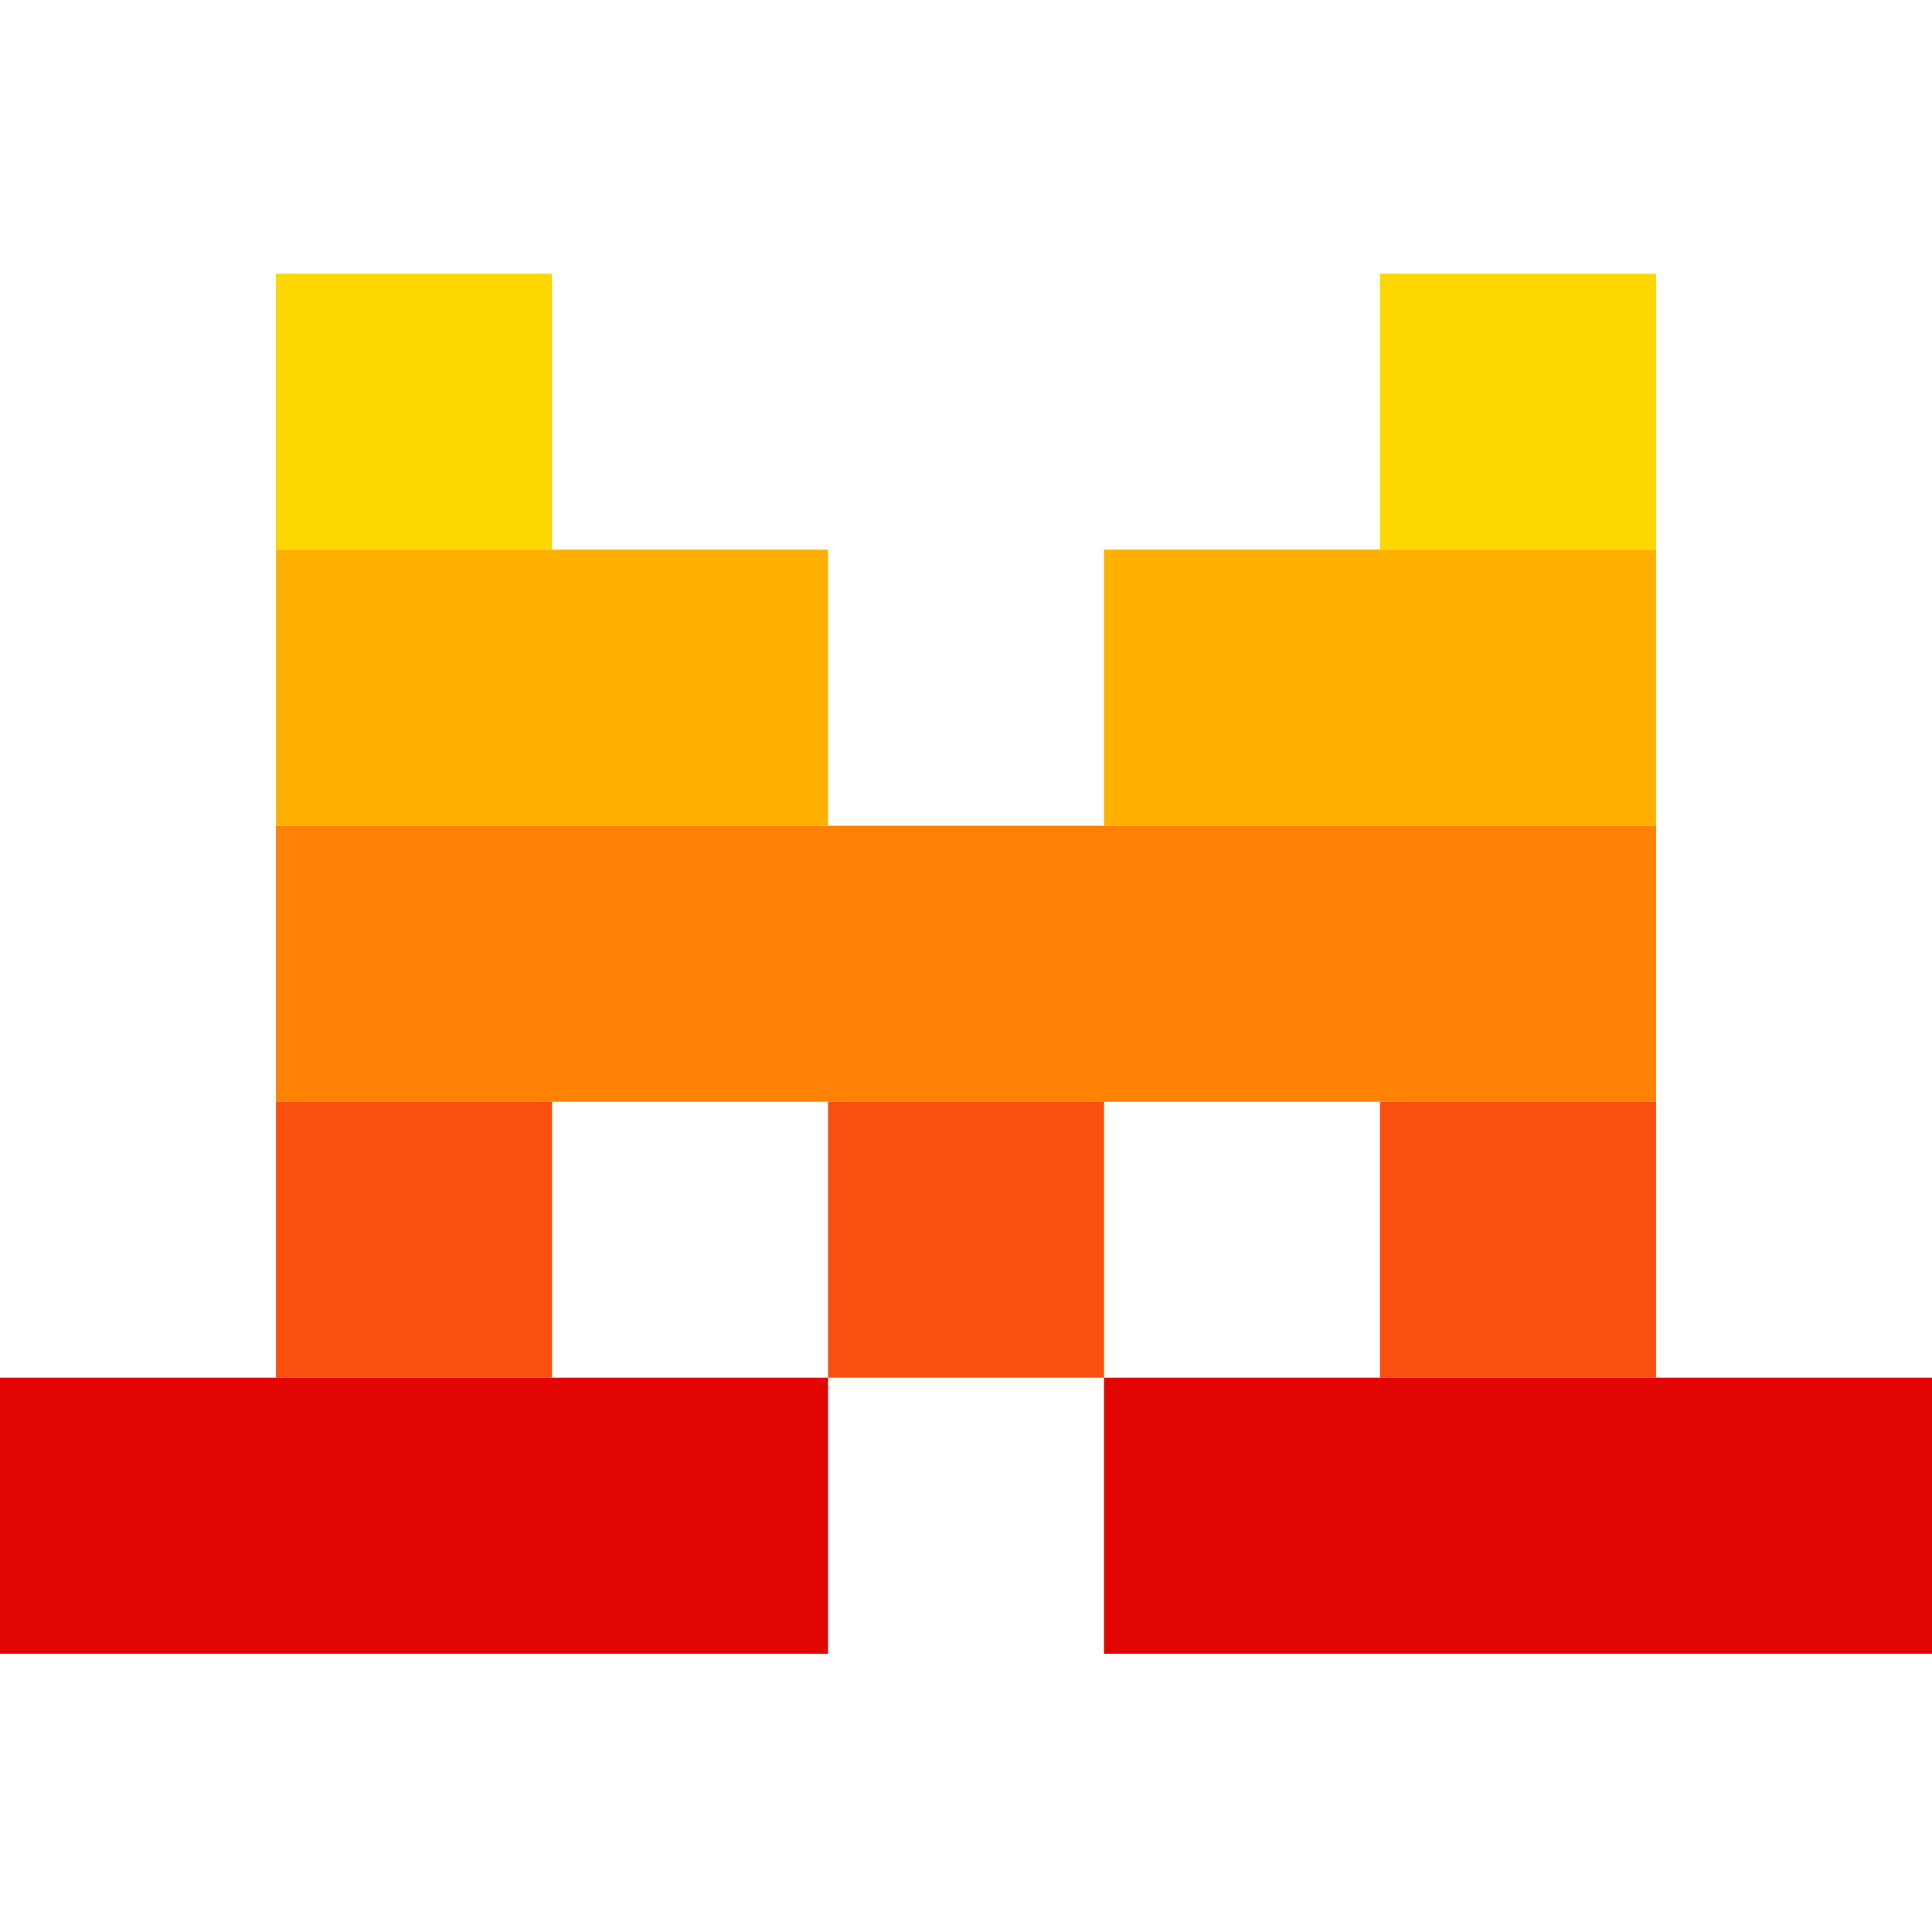
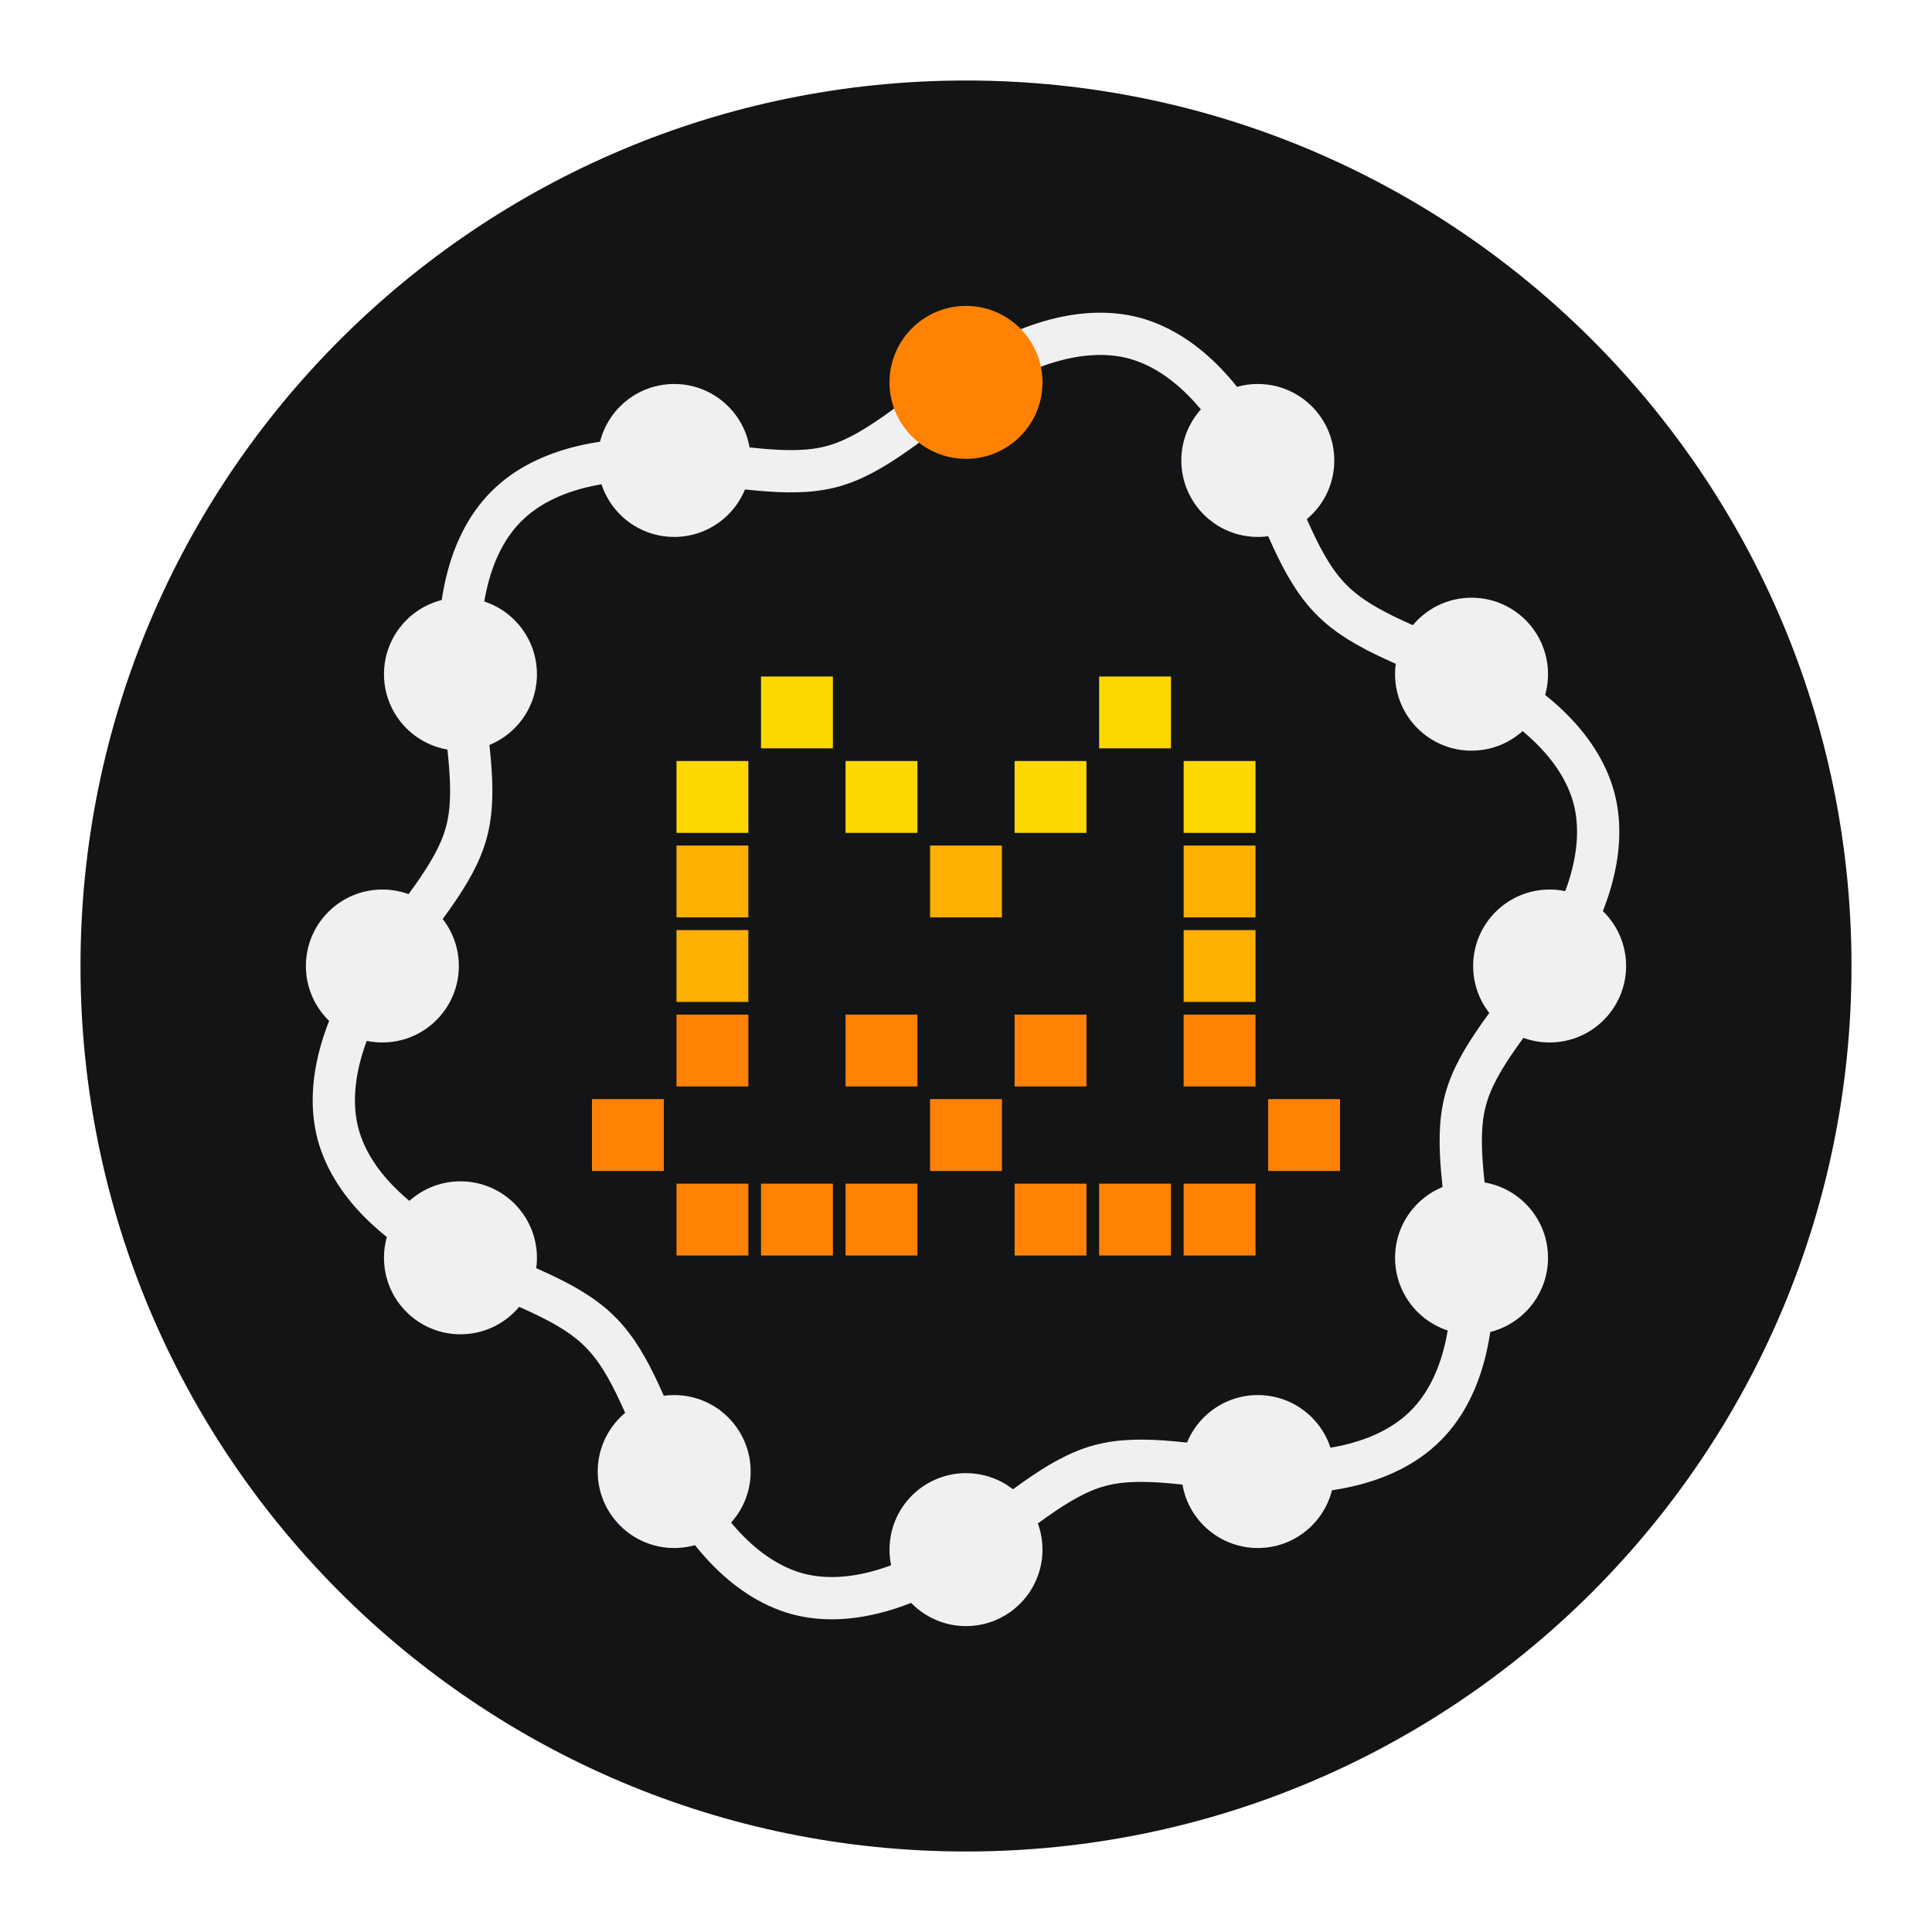
- <svg xmlns="http://www.w3.org/2000/svg" height="1em" style="flex:none;line-height:1" viewBox="0 0 24 24" width="1em">
-   <path d="M3.428 3.4h3.429v3.428H3.428V3.4zm13.714 0h3.43v3.428h-3.43V3.4z" fill="gold" />
-   <path d="M3.428 6.828h6.857v3.429H3.429V6.828zm10.286 0h6.857v3.429h-6.857V6.828z" fill="#FFAF00" />
-   <path d="M3.428 10.258h17.144v3.428H3.428v-3.428z" fill="#FF8205" />
-   <path d="M3.428 13.686h3.429v3.428H3.428v-3.428zm6.858 0h3.429v3.428h-3.429v-3.428zm6.856 0h3.43v3.428h-3.43v-3.428z" fill="#FA500F" />
-   <path d="M0 17.114h10.286v3.429H0v-3.429zm13.714 0H24v3.429H13.714v-3.429z" fill="#E10500" />
+ <svg xmlns="http://www.w3.org/2000/svg" viewBox="0 0 48 48" width="1em" height="1em">
+   <circle cx="24" cy="24" r="22" fill="#131416" />
+   <path d="M24 9.5     C25.27 8.64 26.82 8.04 28.18 8.40     C29.54 8.77 30.59 10.06 31.25 11.44     C31.91 12.82 32.29 14.12 33.09 14.91     C33.88 15.71 35.18 16.09 36.56 16.75     C37.94 17.41 39.23 18.46 39.60 19.82     C39.96 21.18 39.36 22.73 38.50 24     C37.64 25.27 36.70 26.24 36.41 27.33     C36.12 28.41 36.44 29.72 36.56 31.25     C36.67 32.78 36.42 34.42 35.42 35.42     C34.42 36.42 32.78 36.67 31.25 36.56     C29.72 36.44 28.41 36.12 27.33 36.41     C26.24 36.70 25.27 37.64 24 38.50     C22.73 39.36 21.18 39.96 19.82 39.60     C18.46 39.23 17.41 37.94 16.75 36.56     C16.09 35.18 15.71 33.88 14.91 33.09     C14.12 32.29 12.82 31.91 11.44 31.25     C10.06 30.59 8.77 29.54 8.40 28.18     C8.04 26.82 8.64 25.27 9.50 24     C10.36 22.73 11.30 21.76 11.59 20.67     C11.88 19.59 11.56 18.28 11.44 16.75     C11.33 15.22 11.58 13.58 12.58 12.58     C13.58 11.58 15.22 11.33 16.75 11.44     C18.28 11.56 19.59 11.88 20.67 11.59     C21.76 11.30 22.73 10.36 24 9.50Z" fill="none" stroke="#eff0f2" stroke-width="1.05" stroke-linecap="round" stroke-linejoin="round" />
+   <g fill="#eff0f2">
+     <circle cx="31.25" cy="11.44" r="1.9" />
+     <circle cx="36.56" cy="16.75" r="1.9" />
+     <circle cx="38.5" cy="24" r="1.9" />
+     <circle cx="36.56" cy="31.25" r="1.9" />
+     <circle cx="31.25" cy="36.56" r="1.9" />
+     <circle cx="24" cy="38.5" r="1.9" />
+     <circle cx="16.75" cy="36.56" r="1.9" />
+     <circle cx="11.44" cy="31.25" r="1.9" />
+     <circle cx="9.5" cy="24" r="1.9" />
+     <circle cx="11.44" cy="16.75" r="1.9" />
+     <circle cx="16.75" cy="11.44" r="1.9" />
+   </g>
+   <circle cx="24" cy="9.5" r="1.9" fill="#FF8205" />
+   <g transform="translate(14.55 16.65) scale(2.1)">
+     <g fill="#FFD700">
+       <rect x="2.075" y="0.075" width="0.85" height="0.85" />
+       <rect x="6.075" y="0.075" width="0.85" height="0.85" />
+       <rect x="1.075" y="1.075" width="0.85" height="0.85" />
+       <rect x="3.075" y="1.075" width="0.85" height="0.85" />
+       <rect x="5.075" y="1.075" width="0.85" height="0.85" />
+       <rect x="7.075" y="1.075" width="0.85" height="0.85" />
+     </g>
+     <g fill="#FFAF00">
+       <rect x="1.075" y="2.075" width="0.85" height="0.85" />
+       <rect x="4.075" y="2.075" width="0.85" height="0.85" />
+       <rect x="7.075" y="2.075" width="0.85" height="0.85" />
+       <rect x="1.075" y="3.075" width="0.85" height="0.85" />
+       <rect x="7.075" y="3.075" width="0.85" height="0.85" />
+     </g>
+     <g fill="#FF8205">
+       <rect x="1.075" y="4.075" width="0.85" height="0.85" />
+       <rect x="3.075" y="4.075" width="0.85" height="0.85" />
+       <rect x="5.075" y="4.075" width="0.85" height="0.85" />
+       <rect x="7.075" y="4.075" width="0.85" height="0.85" />
+       <rect x="0.075" y="5.075" width="0.85" height="0.85" />
+       <rect x="4.075" y="5.075" width="0.85" height="0.85" />
+       <rect x="8.075" y="5.075" width="0.85" height="0.85" />
+       <rect x="1.075" y="6.075" width="0.85" height="0.85" />
+       <rect x="2.075" y="6.075" width="0.85" height="0.85" />
+       <rect x="3.075" y="6.075" width="0.85" height="0.85" />
+       <rect x="5.075" y="6.075" width="0.85" height="0.85" />
+       <rect x="6.075" y="6.075" width="0.85" height="0.85" />
+       <rect x="7.075" y="6.075" width="0.85" height="0.85" />
+     </g>
+   </g>
</svg>
